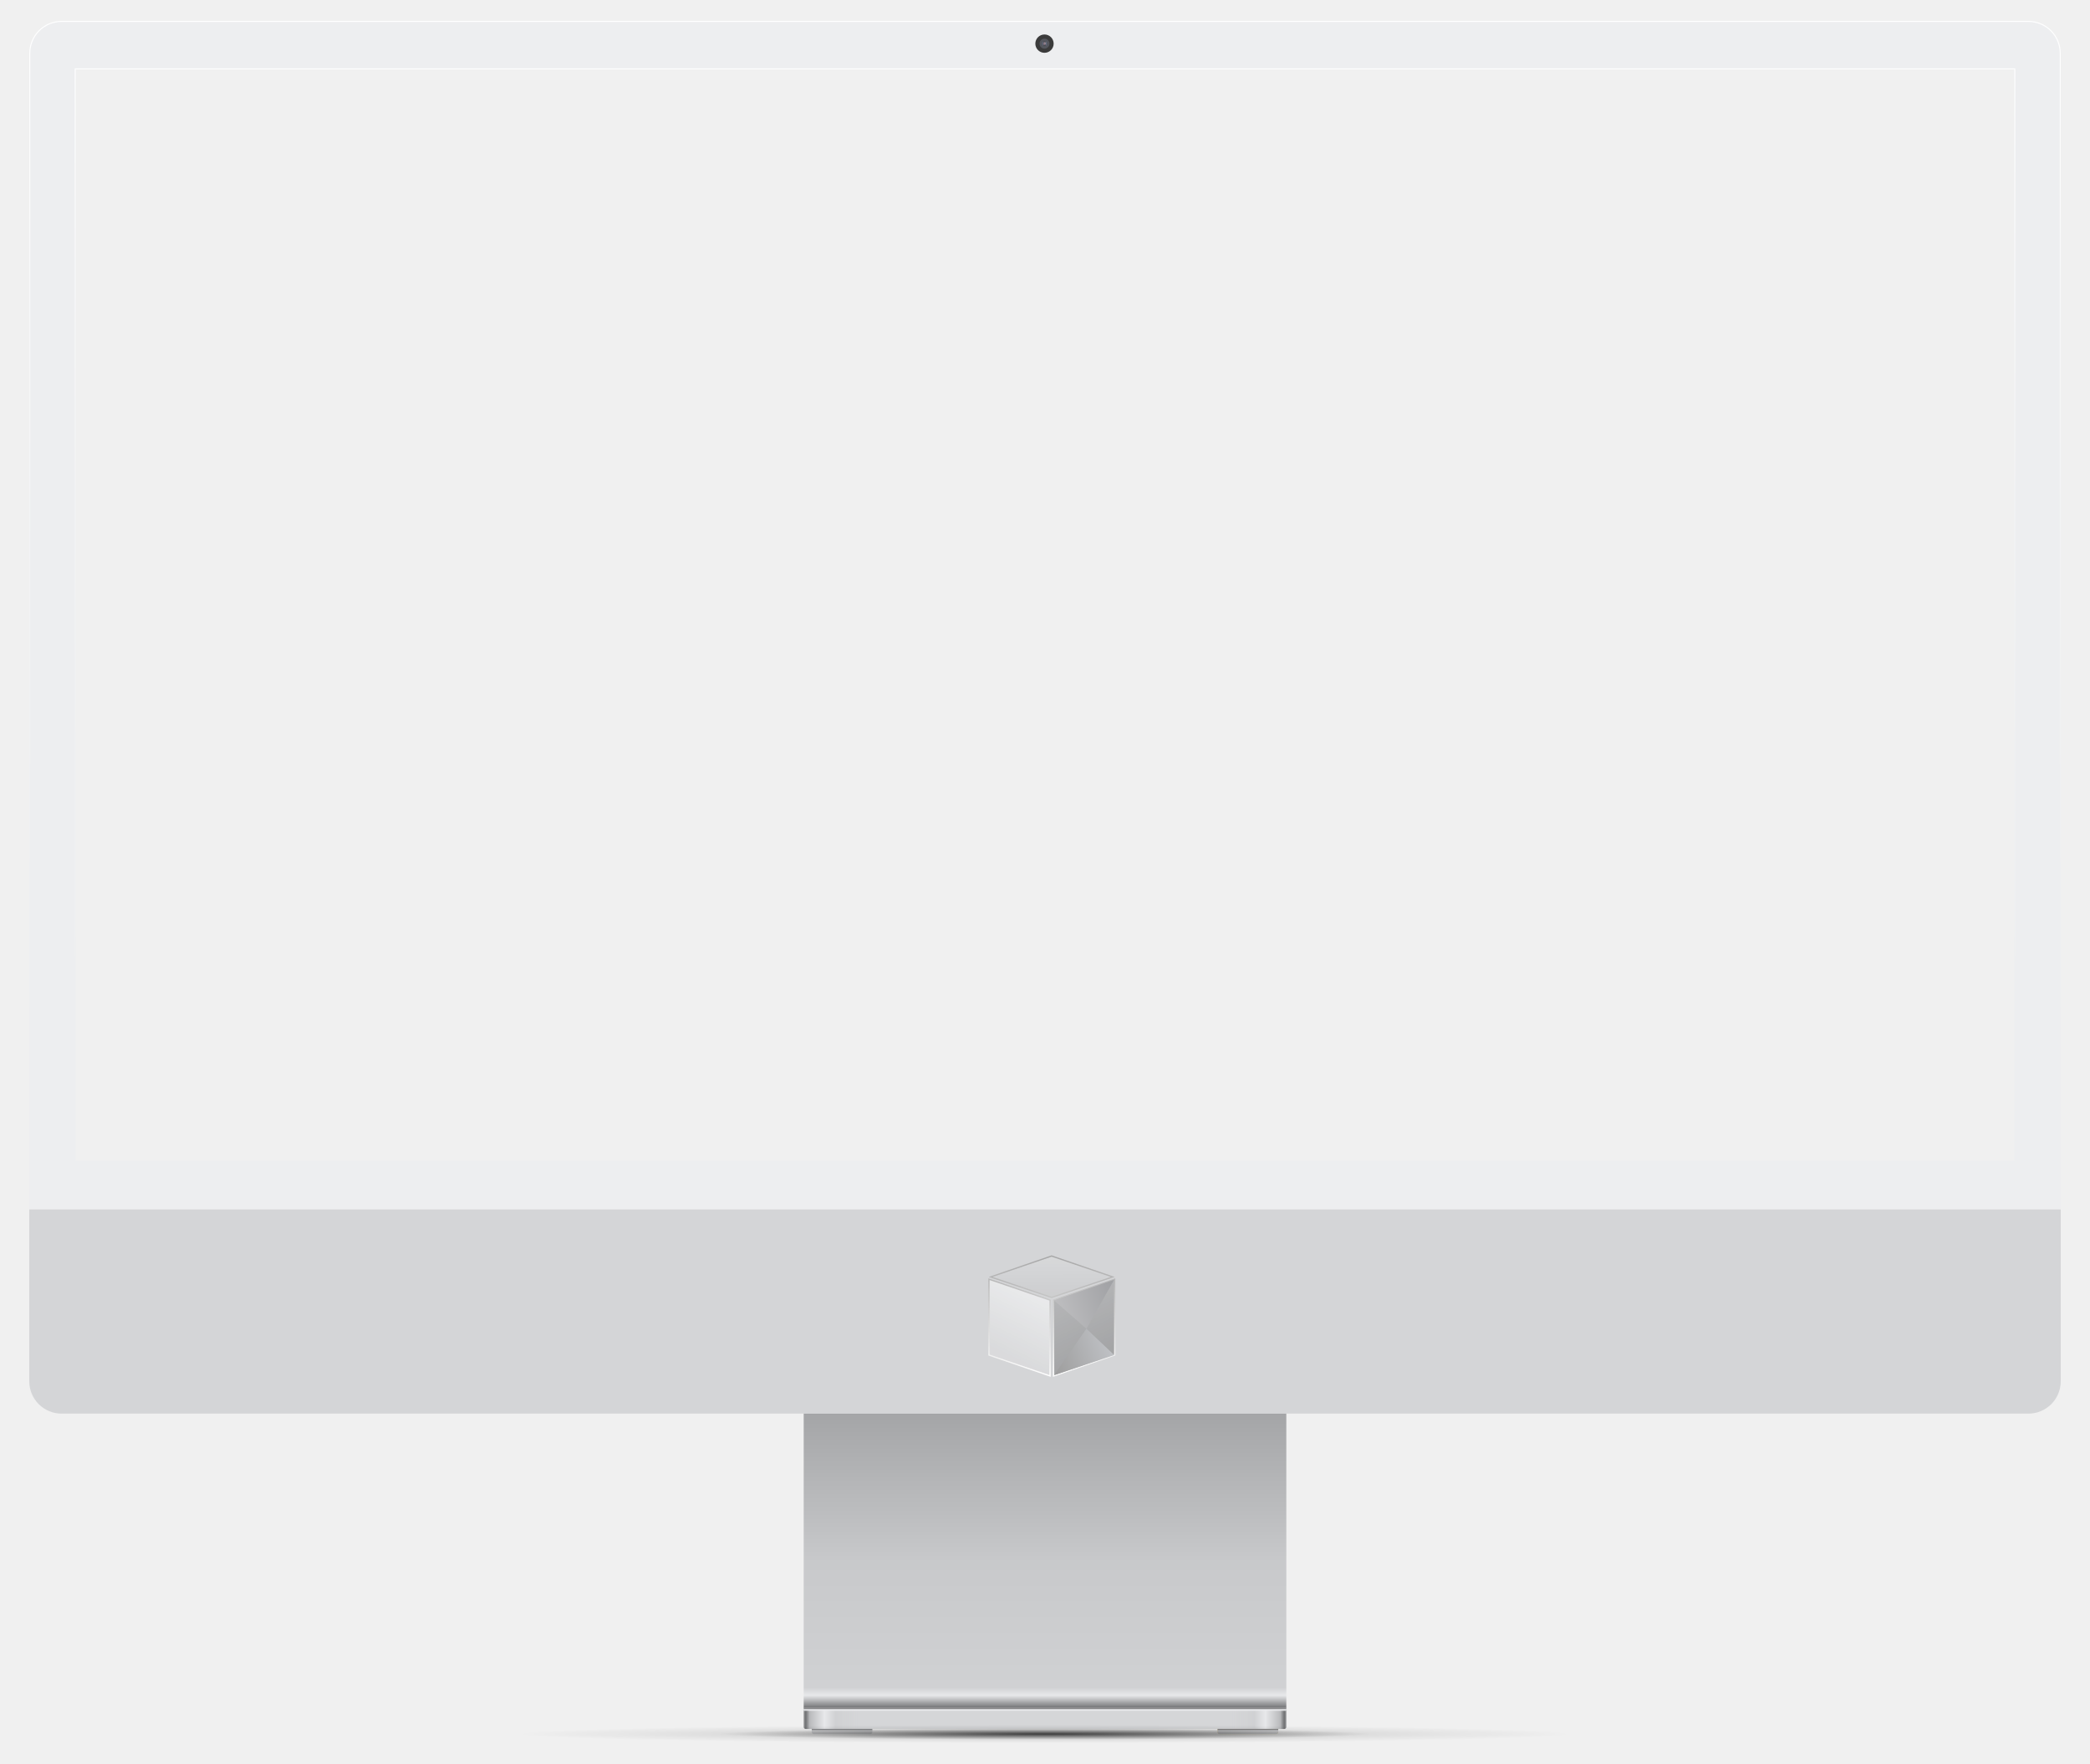
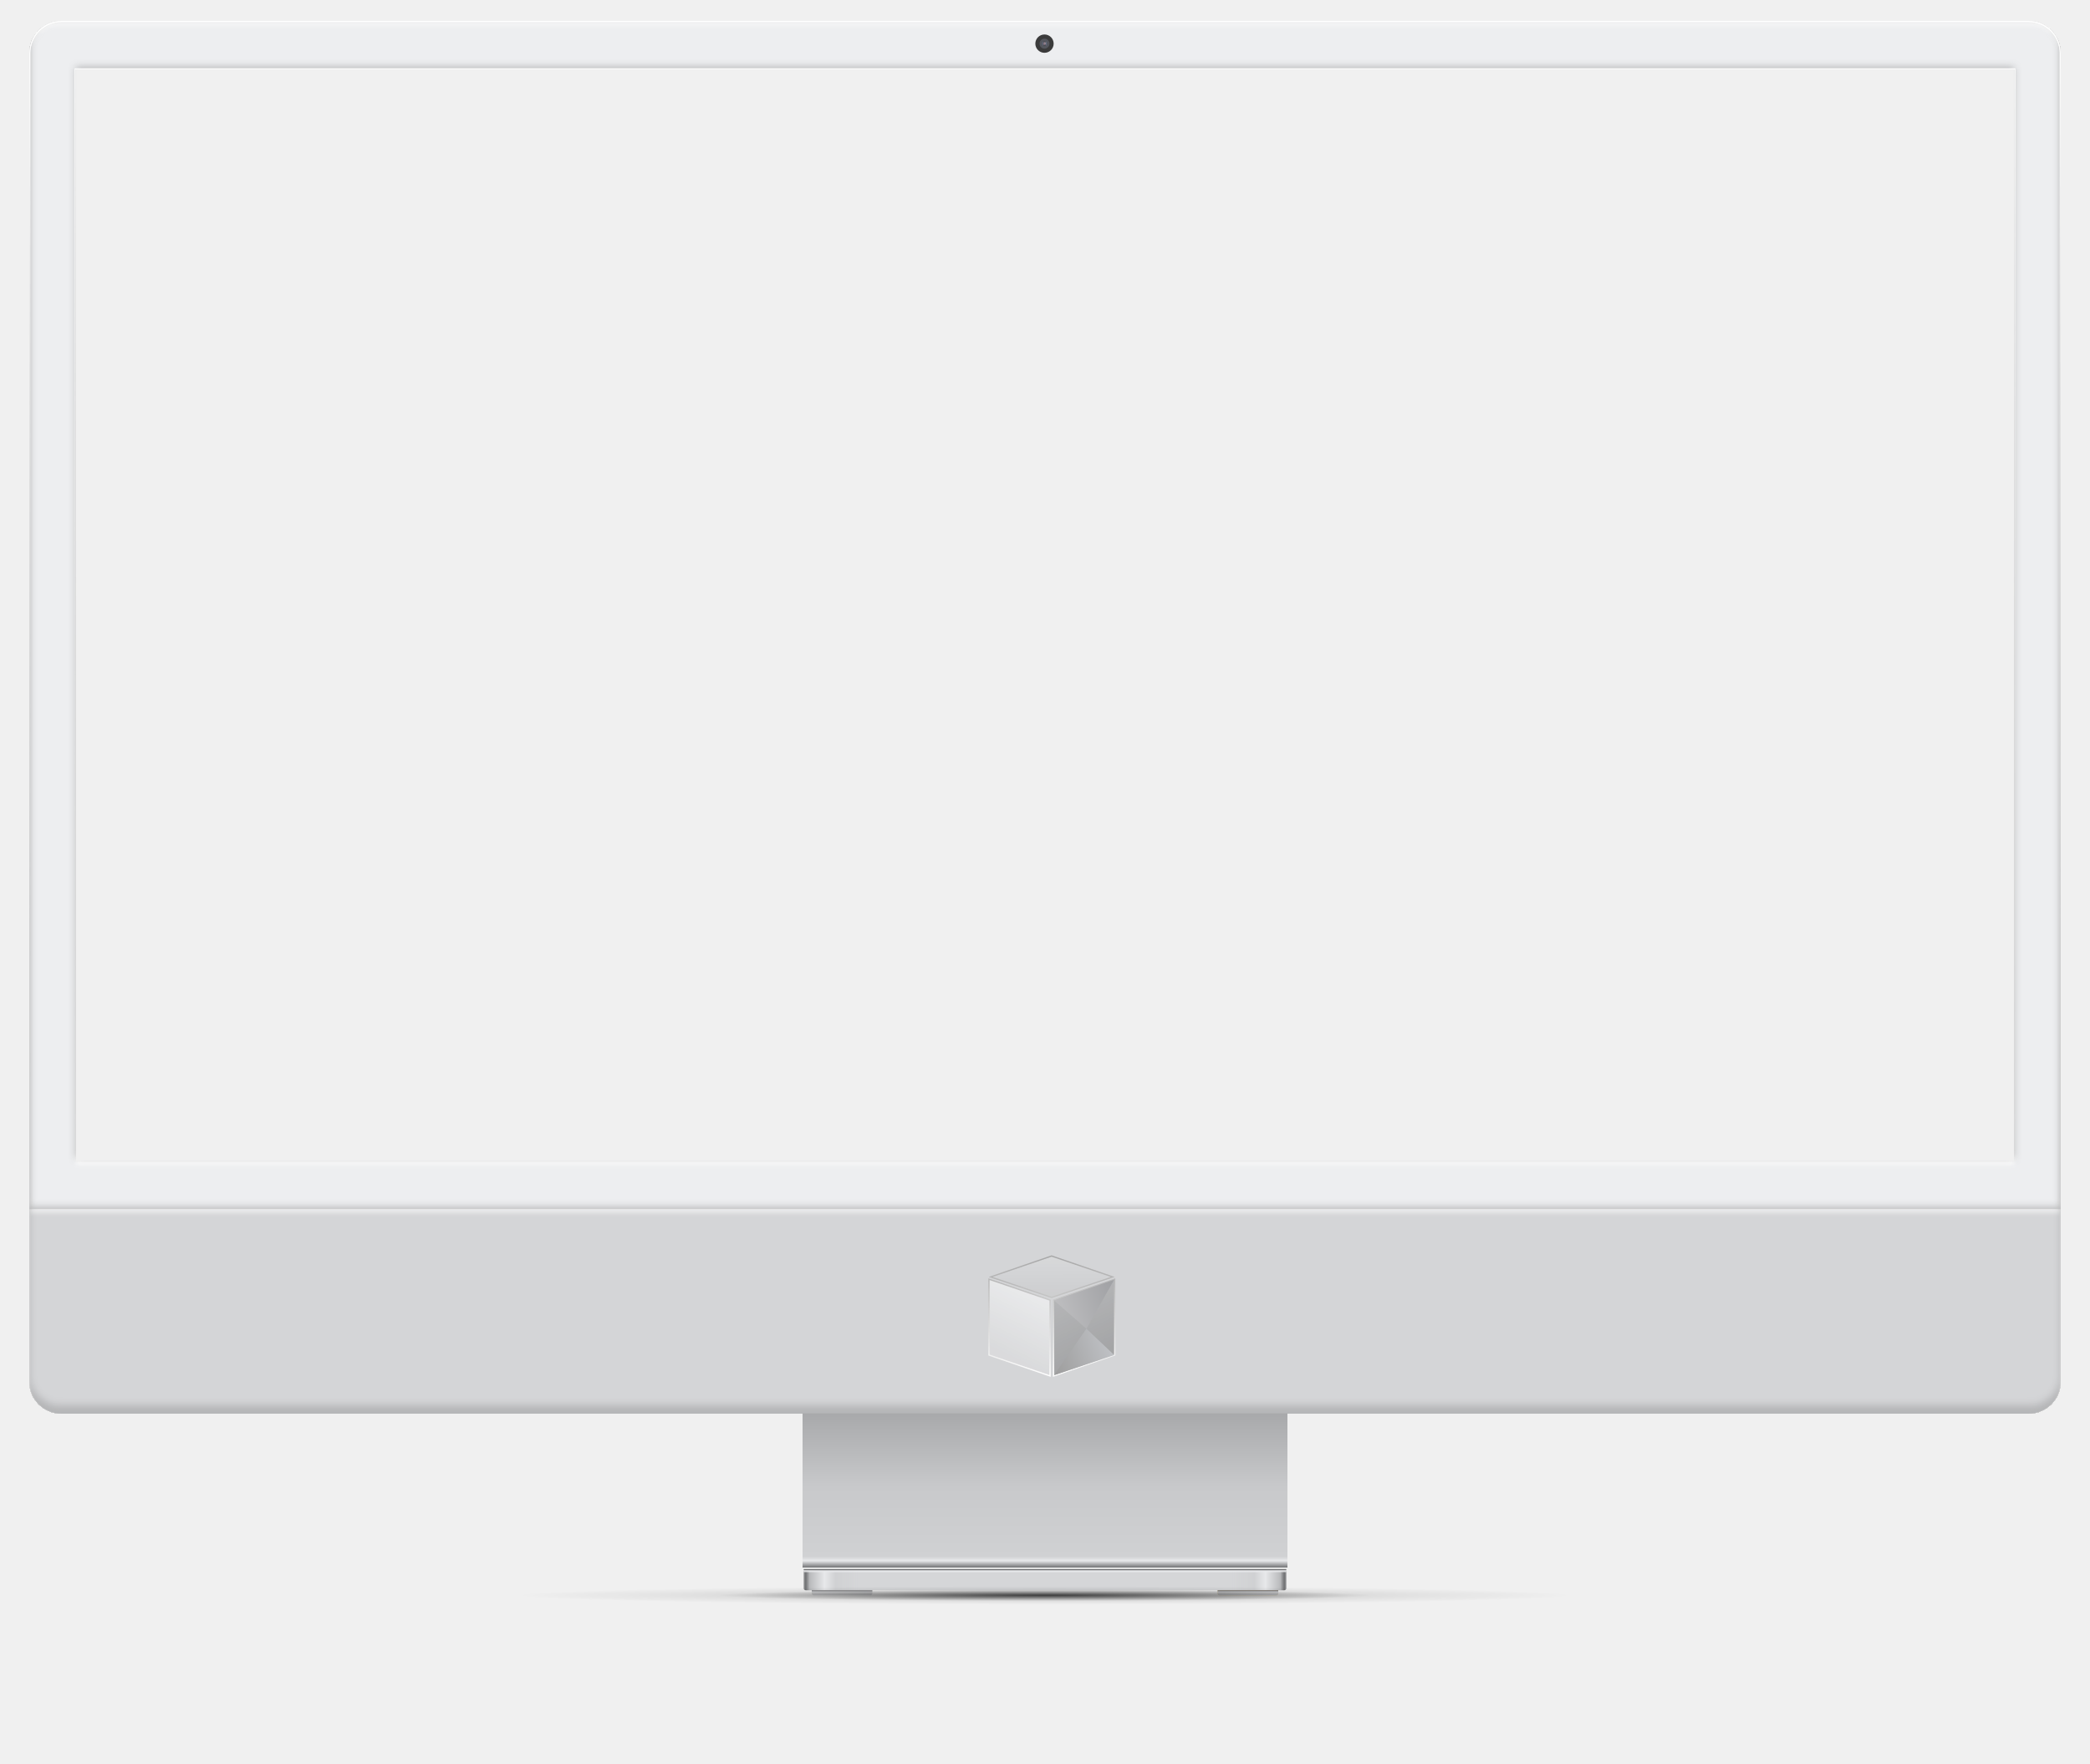
<svg xmlns="http://www.w3.org/2000/svg" width="500" height="422" viewBox="0 0 500 422" fill="none">
-   <g clip-path="url(#clip0_202_195)">
+   <path d="M308 336H192V375H308V336Z" fill="url(#paint0_linear_202_195)" />
+   <path d="M192.27 375.843H307.731V379.953C307.731 380.219 307.513 380.437 307.248 380.437H192.753C192.486 380.437 192.27 380.219 192.27 379.953V375.843Z" fill="#D5D6D8" />
+   <path d="M192.27 375.843H207.729V380.437H192.753C192.486 380.437 192.27 380.219 192.27 379.953V375.843Z" fill="url(#paint1_linear_202_195)" />
+   <path d="M307.731 375.843H292.271V380.437H307.248C307.513 380.437 307.731 380.219 307.731 379.953V375.843Z" fill="url(#paint2_linear_202_195)" />
+   <path d="M291.305 380.437H305.798V381.162C305.798 381.428 305.58 381.645 305.315 381.645H291.788C291.522 381.645 291.305 381.428 291.305 381.162V380.437Z" fill="url(#paint3_linear_202_195)" />
+   <path d="M291.305 380.437H305.798V381.162C305.798 381.428 305.58 381.645 305.315 381.645H291.788C291.522 381.645 291.305 381.428 291.305 381.162V380.437Z" fill="url(#paint4_linear_202_195)" />
+   <path d="M307.731 375.358H192.27V375.6H307.731V375.358Z" fill="#707173" />
+   <path d="M307.731 375.601H192.27V375.842H307.731V375.601Z" fill="#C7C8CA" />
+   <path d="M307.731 375.843H192.27V376.085H307.731V375.843Z" fill="#EBECEE" />
+   <path d="M194.202 380.437H208.695V381.162C208.695 381.428 208.479 381.645 208.212 381.645H194.685C194.418 381.645 194.202 381.428 194.202 381.162V380.437Z" fill="url(#paint5_linear_202_195)" />
+   <path d="M249.879 383.821C319.449 383.821 375.848 382.847 375.848 381.645C375.848 380.443 319.449 379.469 249.879 379.469C180.308 379.469 123.91 380.443 123.91 381.645C123.91 382.847 180.308 383.821 249.879 383.821Z" fill="url(#paint6_radial_202_195)" fill-opacity="0.75" />
+   <g filter="url(#filter0_ii_202_195)">
    <path fill-rule="evenodd" clip-rule="evenodd" d="M14.73 5C10.461 5 7 8.464 7 12.737V289.338H493V12.737C493 8.464 489.539 5 485.27 5H14.73ZM481.889 16.606H18.111V277.732H481.889V16.606Z" fill="#EDEEF0" />
-     <mask id="mask0_202_195" style="mask-type:luminance" maskUnits="userSpaceOnUse" x="7" y="5" width="486" height="285">
-       <path fill-rule="evenodd" clip-rule="evenodd" d="M14.73 5C10.461 5 7 8.464 7 12.737V289.338H493V12.737C493 8.464 489.539 5 485.27 5H14.73ZM481.889 16.606H18.111V277.732H481.889V16.606Z" fill="url(#paint0_linear_202_195)" />
+   </g>
+   <mask id="mask0_202_195" style="mask-type:luminance" maskUnits="userSpaceOnUse" x="7" y="5" width="486" height="285">
+     <path fill-rule="evenodd" clip-rule="evenodd" d="M14.73 5C10.461 5 7 8.464 7 12.737V289.338H493V12.737C493 8.464 489.539 5 485.27 5H14.73ZM481.889 16.606H18.111V277.732H481.889V16.606Z" fill="url(#paint7_linear_202_195)" />
+   </mask>
+   <g mask="url(#mask0_202_195)">
+     <mask id="path-14-inside-1_202_195" fill="white">
+       <path d="M7 289.338H6.759V289.579H7V289.338ZM493 289.338V289.579H493.242V289.338H493ZM18.112 16.605V16.363H17.87V16.605H18.112ZM481.889 16.605H482.131V16.363H481.889V16.605ZM18.112 277.732H17.87V277.974H18.112V277.732ZM481.889 277.732V277.974H482.131V277.732H481.889ZM7.242 12.737C7.242 8.597 10.594 5.241 14.73 5.241V4.758C10.328 4.758 6.759 8.33 6.759 12.737H7.242ZM7.242 289.338V12.737H6.759V289.338H7.242ZM493 289.096H7V289.579H493V289.096ZM492.759 12.737V289.338H493.242V12.737H492.759ZM485.271 5.241C489.406 5.241 492.759 8.597 492.759 12.737H493.242C493.242 8.33 489.674 4.758 485.271 4.758V5.241ZM14.73 5.241H485.271V4.758H14.73V5.241ZM18.112 16.847H481.889V16.363H18.112V16.847ZM18.353 277.732V16.605H17.87V277.732H18.353ZM481.889 277.49H18.112V277.974H481.889V277.49ZM481.647 16.605V277.732H482.131V16.605H481.647Z" />
    </mask>
-     <g mask="url(#mask0_202_195)">
-       <path d="M7 289.338H6.759V289.579H7V289.338ZM493 289.338V289.579H493.242V289.338H493ZM18.112 16.605V16.363H17.87V16.605H18.112ZM481.889 16.605H482.131V16.363H481.889V16.605ZM18.112 277.732H17.87V277.974H18.112V277.732ZM481.889 277.732V277.974H482.131V277.732H481.889ZM7.242 12.737C7.242 8.597 10.594 5.241 14.73 5.241V4.758C10.328 4.758 6.759 8.33 6.759 12.737H7.242ZM7.242 289.338V12.737H6.759V289.338H7.242ZM493 289.096H7V289.579H493V289.096ZM492.759 12.737V289.338H493.242V12.737H492.759ZM485.271 5.241C489.406 5.241 492.759 8.597 492.759 12.737H493.242C493.242 8.33 489.674 4.758 485.271 4.758V5.241ZM14.73 5.241H485.271V4.758H14.73V5.241ZM18.112 16.847H481.889V16.363H18.112V16.847ZM18.353 277.732V16.605H17.87V277.732H18.353ZM481.889 277.49H18.112V277.974H481.889V277.49ZM481.647 16.605V277.732H482.131V16.605H481.647Z" fill="url(#paint1_linear_202_195)" />
-     </g>
+     <path d="M7 289.338H6.759V289.579H7V289.338ZM493 289.338V289.579H493.242V289.338H493ZM18.112 16.605V16.363H17.87V16.605H18.112ZM481.889 16.605H482.131V16.363H481.889V16.605ZM18.112 277.732H17.87V277.974H18.112V277.732ZM481.889 277.732V277.974H482.131V277.732H481.889ZM7.242 12.737C7.242 8.597 10.594 5.241 14.73 5.241V4.758C10.328 4.758 6.759 8.33 6.759 12.737H7.242ZM7.242 289.338V12.737H6.759V289.338H7.242ZM493 289.096H7V289.579H493V289.096ZM492.759 12.737V289.338H493.242V12.737H492.759ZM485.271 5.241C489.406 5.241 492.759 8.597 492.759 12.737H493.242C493.242 8.33 489.674 4.758 485.271 4.758V5.241ZM14.73 5.241H485.271V4.758H14.73V5.241ZM18.112 16.847H481.889V16.363H18.112V16.847ZM18.353 277.732V16.605H17.87V277.732H18.353ZM481.889 277.49H18.112V277.974H481.889V277.49ZM481.647 16.605V277.732H482.131V16.605H481.647Z" fill="url(#paint8_linear_202_195)" />
+     <path d="M15.23 5.241V4.758H14.23V5.241H15.23ZM6.759 13.237H7.242V12.237H6.759V13.237ZM493.242 12.237H492.759V13.237H493.242V12.237ZM484.771 4.758V5.241H485.771V4.758H484.771ZM7 289.338H8V288.338H7V289.338ZM6.759 289.579H5.759V290.579H6.759V289.579ZM493 289.338V288.338H492V289.338H493ZM493.242 289.579V290.579H494.242V289.579H493.242ZM18.112 16.605V17.605H19.112V16.605H18.112ZM17.87 16.363V15.363H16.87V16.363H17.87ZM481.889 16.605H480.889V17.605H481.889V16.605ZM482.131 16.363H483.131V15.363H482.131V16.363ZM18.112 277.732H19.112V276.732H18.112V277.732ZM17.87 277.974H16.87V278.974H17.87V277.974ZM481.889 277.732V276.732H480.889V277.732H481.889ZM482.131 277.974V278.974H483.131V277.974H482.131ZM7.242 289.338V290.338H8.242V289.338H7.242ZM493 289.096H494V288.096H493V289.096ZM7 289.096V288.096H6V289.096H7ZM492.759 289.338H491.759V290.338H492.759V289.338ZM18.112 16.847H17.112V17.847H18.112V16.847ZM481.889 16.847V17.847H482.889V16.847H481.889ZM18.353 277.732V278.732H19.353V277.732H18.353ZM18.353 16.605H19.353V15.605H18.353V16.605ZM481.889 277.49H482.889V276.49H481.889V277.49ZM18.112 277.49V276.49H17.112V277.49H18.112ZM481.647 16.605V15.605H480.647V16.605H481.647ZM481.647 277.732H480.647V278.732H481.647V277.732ZM7 288.338H6.759V290.338H7V288.338ZM5.759 289.338V289.579H7.759V289.338H5.759ZM6.759 290.579H7V288.579H6.759V290.579ZM8 289.579V289.338H6V289.579H8ZM492 289.338V289.579H494V289.338H492ZM493 290.579H493.242V288.579H493V290.579ZM494.242 289.579V289.338H492.242V289.579H494.242ZM493.242 288.338H493V290.338H493.242V288.338ZM19.112 16.605V16.363H17.112V16.605H19.112ZM18.112 15.363H17.87V17.363H18.112V15.363ZM16.87 16.363V16.605H18.87V16.363H16.87ZM17.87 17.605H18.112V15.605H17.87V17.605ZM481.889 17.605H482.131V15.605H481.889V17.605ZM483.131 16.605V16.363H481.131V16.605H483.131ZM482.131 15.363H481.889V17.363H482.131V15.363ZM480.889 16.363V16.605H482.889V16.363H480.889ZM18.112 276.732H17.87V278.732H18.112V276.732ZM16.87 277.732V277.974H18.87V277.732H16.87ZM17.87 278.974H18.112V276.974H17.87V278.974ZM19.112 277.974V277.732H17.112V277.974H19.112ZM480.889 277.732V277.974H482.889V277.732H480.889ZM481.889 278.974H482.131V276.974H481.889V278.974ZM483.131 277.974V277.732H481.131V277.974H483.131ZM482.131 276.732H481.889V278.732H482.131V276.732ZM8.242 12.737C8.242 9.149 11.148 6.241 14.73 6.241V4.241C10.041 4.241 6.242 8.046 6.242 12.737H8.242ZM14.73 3.758C9.774 3.758 5.759 7.779 5.759 12.737H7.759C7.759 8.881 10.881 5.758 14.73 5.758V3.758ZM8.242 289.338V12.737H6.242V289.338H8.242ZM5.759 12.737V289.338H7.759V12.737H5.759ZM6.759 290.338H7.242V288.338H6.759V290.338ZM493 288.096H7V290.096H493V288.096ZM6 289.096V289.579H8V289.096H6ZM7 290.579H493V288.579H7V290.579ZM494 289.579V289.096H492V289.579H494ZM491.759 12.737V289.338H493.759V12.737H491.759ZM492.759 290.338H493.242V288.338H492.759V290.338ZM494.242 289.338V12.737H492.242V289.338H494.242ZM485.271 6.241C488.853 6.241 491.759 9.149 491.759 12.737H493.759C493.759 8.046 489.959 4.241 485.271 4.241V6.241ZM494.242 12.737C494.242 7.779 490.227 3.758 485.271 3.758V5.758C489.121 5.758 492.242 8.881 492.242 12.737H494.242ZM14.73 6.241H485.271V4.241H14.73V6.241ZM485.271 3.758H14.73V5.758H485.271V3.758ZM18.112 17.847H481.889V15.847H18.112V17.847ZM482.889 16.847V16.363H480.889V16.847H482.889ZM481.889 15.363H18.112V17.363H481.889V15.363ZM17.112 16.363V16.847H19.112V16.363H17.112ZM19.353 277.732V16.605H17.353V277.732H19.353ZM18.353 15.605H17.87V17.605H18.353V15.605ZM16.87 16.605V277.732H18.87V16.605H16.87ZM17.87 278.732H18.353V276.732H17.87V278.732ZM481.889 276.49H18.112V278.49H481.889V276.49ZM17.112 277.49V277.974H19.112V277.49H17.112ZM18.112 278.974H481.889V276.974H18.112V278.974ZM482.889 277.974V277.49H480.889V277.974H482.889ZM480.647 16.605V277.732H482.647V16.605H480.647ZM481.647 278.732H482.131V276.732H481.647V278.732ZM483.131 277.732V16.605H481.131V277.732H483.131ZM482.131 15.605H481.647V17.605H482.131V15.605Z" fill="url(#paint9_linear_202_195)" mask="url(#path-14-inside-1_202_195)" />
+   </g>
+   <g filter="url(#filter1_ii_202_195)">
    <path d="M7 289.338H493V330.441C493 334.714 489.539 338.178 485.27 338.178H14.73C10.461 338.178 7 334.714 7 330.441V289.338Z" fill="#D4D5D7" />
-     <path d="M249.879 12.133C250.813 12.133 251.57 11.375 251.57 10.441C251.57 9.506 250.813 8.748 249.879 8.748C248.945 8.748 248.188 9.506 248.188 10.441C248.188 11.375 248.945 12.133 249.879 12.133Z" fill="#55575E" stroke="#3B3B3B" />
-     <mask id="mask1_202_195" style="mask-type:alpha" maskUnits="userSpaceOnUse" x="249" y="9" width="2" height="3">
-       <path d="M249.879 11.045C250.213 11.045 250.483 10.774 250.483 10.44C250.483 10.107 250.213 9.836 249.879 9.836C249.546 9.836 249.275 10.107 249.275 10.44C249.275 10.774 249.546 11.045 249.879 11.045Z" fill="#494C51" />
-     </mask>
-     <g mask="url(#mask1_202_195)">
-       <path d="M249.879 11.045C250.213 11.045 250.483 10.774 250.483 10.44C250.483 10.107 250.213 9.836 249.879 9.836C249.546 9.836 249.275 10.107 249.275 10.44C249.275 10.774 249.546 11.045 249.879 11.045Z" fill="#494C51" />
-       <path d="M249.517 9.836H249.275V11.045H249.517V9.836Z" fill="#617189" />
-       <path d="M250.483 9.836H250.241V11.045H250.483V9.836Z" fill="#617189" />
-       <path d="M249.879 10.803C250.079 10.803 250.241 10.641 250.241 10.441C250.241 10.241 250.079 10.078 249.879 10.078C249.679 10.078 249.517 10.241 249.517 10.441C249.517 10.641 249.679 10.803 249.879 10.803Z" fill="#7B6A77" />
-       <path d="M250 10.562C250.134 10.562 250.242 10.453 250.242 10.32C250.242 10.186 250.134 10.078 250 10.078C249.867 10.078 249.759 10.186 249.759 10.32C249.759 10.453 249.867 10.562 250 10.562Z" fill="white" fill-opacity="0.2" />
-     </g>
-     <path d="M307.731 338.179H192.27V408.538H307.731V338.179Z" fill="url(#paint2_linear_202_195)" />
-     <path d="M192.27 409.021H307.731V413.132C307.731 413.398 307.513 413.615 307.248 413.615H192.753C192.486 413.615 192.27 413.398 192.27 413.132V409.021Z" fill="#D5D6D8" />
-     <path d="M192.27 409.021H207.729V413.615H192.753C192.486 413.615 192.27 413.398 192.27 413.132V409.021Z" fill="url(#paint3_linear_202_195)" />
-     <path d="M307.731 409.021H292.271V413.615H307.248C307.513 413.615 307.731 413.398 307.731 413.132V409.021Z" fill="url(#paint4_linear_202_195)" />
-     <path d="M291.305 413.615H305.798V414.341C305.798 414.607 305.58 414.824 305.315 414.824H291.788C291.522 414.824 291.305 414.607 291.305 414.341V413.615Z" fill="url(#paint5_linear_202_195)" />
-     <path d="M291.305 413.615H305.798V414.341C305.798 414.607 305.58 414.824 305.315 414.824H291.788C291.522 414.824 291.305 414.607 291.305 414.341V413.615Z" fill="url(#paint6_linear_202_195)" />
-     <path d="M307.731 408.537H192.27V408.779H307.731V408.537Z" fill="#707173" />
-     <path d="M307.731 408.779H192.27V409.021H307.731V408.779Z" fill="#C7C8CA" />
-     <path d="M307.731 409.021H192.27V409.263H307.731V409.021Z" fill="#EBECEE" />
-     <path d="M194.202 413.615H208.695V414.341C208.695 414.607 208.479 414.824 208.212 414.824H194.685C194.418 414.824 194.202 414.607 194.202 414.341V413.615Z" fill="url(#paint7_linear_202_195)" />
-     <path d="M236.998 305.478L251.579 300.473L266.215 305.478L251.579 310.391L236.998 305.478Z" fill="url(#paint8_linear_202_195)" />
-     <path d="M236.998 305.478L251.579 300.473L266.215 305.478L251.579 310.391L236.998 305.478Z" fill="black" fill-opacity="0.1" />
-     <path d="M236.998 305.478L251.579 300.473L266.215 305.478L251.579 310.391L236.998 305.478Z" stroke="url(#paint9_linear_202_195)" stroke-width="0.3" />
-     <path d="M252.056 329.167V311.024L266.674 306.021V324.165L252.056 329.167Z" fill="url(#paint10_linear_202_195)" />
-     <path d="M252.056 329.167V311.024L266.674 306.021V324.165L252.056 329.167Z" fill="black" fill-opacity="0.2" />
-     <path d="M252.056 329.167V311.024L266.674 306.021V324.165L252.056 329.167Z" stroke="url(#paint11_linear_202_195)" stroke-width="0.3" />
-     <path d="M266.546 306.142L259.903 317.868L252.174 311.098L266.546 306.142Z" fill="url(#paint12_linear_202_195)" />
-     <path d="M259.903 317.868L252.174 328.99L266.546 324.155L259.903 317.868Z" fill="url(#paint13_linear_202_195)" />
-     <path d="M251.212 329.167V311.024L236.594 306.021V324.165L251.212 329.167Z" fill="url(#paint14_linear_202_195)" />
-     <path d="M251.212 329.167V311.024L236.594 306.021V324.165L251.212 329.167Z" fill="white" fill-opacity="0.25" />
-     <path d="M251.212 329.167V311.024L236.594 306.021V324.165L251.212 329.167Z" stroke="url(#paint15_linear_202_195)" stroke-width="0.3" />
-     <path d="M249.879 417C319.449 417 375.848 416.025 375.848 414.824C375.848 413.622 319.449 412.647 249.879 412.647C180.308 412.647 123.91 413.622 123.91 414.824C123.91 416.025 180.308 417 249.879 417Z" fill="url(#paint16_radial_202_195)" fill-opacity="0.75" />
  </g>
+   <path d="M249.879 12.133C250.813 12.133 251.57 11.375 251.57 10.441C251.57 9.506 250.813 8.748 249.879 8.748C248.945 8.748 248.188 9.506 248.188 10.441C248.188 11.375 248.945 12.133 249.879 12.133Z" fill="#55575E" stroke="#3B3B3B" />
+   <mask id="mask1_202_195" style="mask-type:alpha" maskUnits="userSpaceOnUse" x="249" y="9" width="2" height="3">
+     <path d="M249.879 11.045C250.213 11.045 250.483 10.774 250.483 10.44C250.483 10.107 250.213 9.836 249.879 9.836C249.546 9.836 249.275 10.107 249.275 10.44C249.275 10.774 249.546 11.045 249.879 11.045Z" fill="#494C51" />
+   </mask>
+   <g mask="url(#mask1_202_195)">
+     <path d="M249.879 11.045C250.213 11.045 250.483 10.774 250.483 10.44C250.483 10.107 250.213 9.836 249.879 9.836C249.546 9.836 249.275 10.107 249.275 10.44C249.275 10.774 249.546 11.045 249.879 11.045Z" fill="#494C51" />
+     <path d="M249.517 9.836H249.275V11.045H249.517V9.836Z" fill="#617189" />
+     <path d="M250.483 9.836H250.241V11.045H250.483V9.836Z" fill="#617189" />
+     <path d="M249.879 10.803C250.079 10.803 250.241 10.641 250.241 10.441C250.241 10.241 250.079 10.078 249.879 10.078C249.679 10.078 249.517 10.241 249.517 10.441C249.517 10.641 249.679 10.803 249.879 10.803Z" fill="#7B6A77" />
+     <path d="M250 10.562C250.134 10.562 250.242 10.453 250.242 10.32C250.242 10.186 250.134 10.078 250 10.078C249.867 10.078 249.759 10.186 249.759 10.32C249.759 10.453 249.867 10.562 250 10.562Z" fill="white" fill-opacity="0.2" />
+   </g>
+   <path d="M236.998 305.478L251.579 300.473L266.215 305.478L251.579 310.391L236.998 305.478Z" fill="url(#paint10_linear_202_195)" />
+   <path d="M236.998 305.478L251.579 300.473L266.215 305.478L251.579 310.391L236.998 305.478Z" fill="black" fill-opacity="0.1" />
+   <path d="M236.998 305.478L251.579 300.473L266.215 305.478L251.579 310.391L236.998 305.478Z" stroke="url(#paint11_linear_202_195)" stroke-width="0.3" />
+   <path d="M252.056 329.167V311.024L266.674 306.021V324.165L252.056 329.167Z" fill="url(#paint12_linear_202_195)" />
+   <path d="M252.056 329.167V311.024L266.674 306.021V324.165L252.056 329.167Z" fill="black" fill-opacity="0.2" />
+   <path d="M252.056 329.167V311.024L266.674 306.021V324.165L252.056 329.167Z" stroke="url(#paint13_linear_202_195)" stroke-width="0.3" />
+   <path d="M266.546 306.142L259.903 317.868L252.174 311.098L266.546 306.142Z" fill="url(#paint14_linear_202_195)" />
+   <path d="M259.903 317.868L252.174 328.99L266.546 324.155L259.903 317.868Z" fill="url(#paint15_linear_202_195)" />
+   <path d="M251.212 329.167V311.024L236.594 306.021V324.165L251.212 329.167Z" fill="url(#paint16_linear_202_195)" />
+   <path d="M251.212 329.167V311.024L236.594 306.021V324.165L251.212 329.167Z" fill="white" fill-opacity="0.25" />
+   <path d="M251.212 329.167V311.024L236.594 306.021V324.165L251.212 329.167Z" stroke="url(#paint17_linear_202_195)" stroke-width="0.3" />
  <defs>
-     <linearGradient id="paint0_linear_202_195" x1="250" y1="5" x2="250" y2="289.338" gradientUnits="userSpaceOnUse">
-       <stop stop-color="white" />
-       <stop offset="1" stop-color="white" stop-opacity="0" />
-     </linearGradient>
-     <linearGradient id="paint1_linear_202_195" x1="250" y1="5" x2="250" y2="289.338" gradientUnits="userSpaceOnUse">
-       <stop stop-color="white" />
-       <stop offset="1" stop-color="white" stop-opacity="0" />
-     </linearGradient>
-     <linearGradient id="paint2_linear_202_195" x1="250" y1="338.179" x2="250" y2="408.538" gradientUnits="userSpaceOnUse">
+     <filter id="filter0_ii_202_195" x="7" y="4.5" width="486" height="285.838" filterUnits="userSpaceOnUse" color-interpolation-filters="sRGB">
+       <feFlood flood-opacity="0" result="BackgroundImageFix" />
+       <feBlend mode="normal" in="SourceGraphic" in2="BackgroundImageFix" result="shape" />
+       <feColorMatrix in="SourceAlpha" type="matrix" values="0 0 0 0 0 0 0 0 0 0 0 0 0 0 0 0 0 0 127 0" result="hardAlpha" />
+       <feOffset dy="1" />
+       <feGaussianBlur stdDeviation="0.5" />
+       <feComposite in2="hardAlpha" operator="arithmetic" k2="-1" k3="1" />
+       <feColorMatrix type="matrix" values="0 0 0 0 1 0 0 0 0 1 0 0 0 0 1 0 0 0 1 0" />
+       <feBlend mode="normal" in2="shape" result="effect1_innerShadow_202_195" />
+       <feColorMatrix in="SourceAlpha" type="matrix" values="0 0 0 0 0 0 0 0 0 0 0 0 0 0 0 0 0 0 127 0" result="hardAlpha" />
+       <feOffset dy="-0.5" />
+       <feGaussianBlur stdDeviation="1" />
+       <feComposite in2="hardAlpha" operator="arithmetic" k2="-1" k3="1" />
+       <feColorMatrix type="matrix" values="0 0 0 0 0 0 0 0 0 0 0 0 0 0 0 0 0 0 0.25 0" />
+       <feBlend mode="normal" in2="effect1_innerShadow_202_195" result="effect2_innerShadow_202_195" />
+     </filter>
+     <filter id="filter1_ii_202_195" x="7" y="287.338" width="486" height="51.841" filterUnits="userSpaceOnUse" color-interpolation-filters="sRGB">
+       <feFlood flood-opacity="0" result="BackgroundImageFix" />
+       <feBlend mode="normal" in="SourceGraphic" in2="BackgroundImageFix" result="shape" />
+       <feColorMatrix in="SourceAlpha" type="matrix" values="0 0 0 0 0 0 0 0 0 0 0 0 0 0 0 0 0 0 127 0" result="hardAlpha" />
+       <feOffset dy="1" />
+       <feGaussianBlur stdDeviation="0.5" />
+       <feComposite in2="hardAlpha" operator="arithmetic" k2="-1" k3="1" />
+       <feColorMatrix type="matrix" values="0 0 0 0 1 0 0 0 0 1 0 0 0 0 1 0 0 0 0.5 0" />
+       <feBlend mode="normal" in2="shape" result="effect1_innerShadow_202_195" />
+       <feColorMatrix in="SourceAlpha" type="matrix" values="0 0 0 0 0 0 0 0 0 0 0 0 0 0 0 0 0 0 127 0" result="hardAlpha" />
+       <feOffset dy="-2" />
+       <feGaussianBlur stdDeviation="1" />
+       <feComposite in2="hardAlpha" operator="arithmetic" k2="-1" k3="1" />
+       <feColorMatrix type="matrix" values="0 0 0 0 0 0 0 0 0 0 0 0 0 0 0 0 0 0 0.15 0" />
+       <feBlend mode="normal" in2="effect1_innerShadow_202_195" result="effect2_innerShadow_202_195" />
+     </filter>
+     <linearGradient id="paint0_linear_202_195" x1="250" y1="336" x2="250" y2="375" gradientUnits="userSpaceOnUse">
      <stop stop-color="#A4A5A7" />
      <stop offset="0.505" stop-color="#C8C9CB" />
      <stop offset="0.932" stop-color="#D0D1D3" />
      <stop offset="0.958" stop-color="#E8E9EB" />
      <stop offset="1" stop-color="#727375" />
    </linearGradient>
-     <linearGradient id="paint3_linear_202_195" x1="192.27" y1="411.077" x2="205.434" y2="411.077" gradientUnits="userSpaceOnUse">
+     <linearGradient id="paint1_linear_202_195" x1="192.27" y1="377.898" x2="205.434" y2="377.898" gradientUnits="userSpaceOnUse">
      <stop stop-color="#97989A" />
      <stop offset="0.037" stop-color="#707173" />
      <stop offset="0.11" stop-color="#B9BABC" />
      <stop offset="0.381" stop-color="#E7E8EA" />
      <stop offset="0.573" stop-color="#D0D1D3" />
      <stop offset="1" stop-color="#D1D2D4" stop-opacity="0" />
    </linearGradient>
-     <linearGradient id="paint4_linear_202_195" x1="307.731" y1="411.077" x2="294.566" y2="411.077" gradientUnits="userSpaceOnUse">
+     <linearGradient id="paint2_linear_202_195" x1="307.731" y1="377.898" x2="294.566" y2="377.898" gradientUnits="userSpaceOnUse">
      <stop stop-color="#97989A" />
      <stop offset="0.037" stop-color="#707173" />
      <stop offset="0.11" stop-color="#B9BABC" />
      <stop offset="0.381" stop-color="#E7E8EA" />
      <stop offset="0.573" stop-color="#D0D1D3" />
      <stop offset="1" stop-color="#D1D2D4" stop-opacity="0" />
    </linearGradient>
-     <linearGradient id="paint5_linear_202_195" x1="298.551" y1="413.615" x2="298.551" y2="414.824" gradientUnits="userSpaceOnUse">
+     <linearGradient id="paint3_linear_202_195" x1="298.551" y1="380.437" x2="298.551" y2="381.645" gradientUnits="userSpaceOnUse">
      <stop stop-color="#B39867" />
      <stop offset="0.171" stop-color="#D8BD86" />
      <stop offset="0.364" stop-color="#F3DDA6" />
      <stop offset="1" stop-color="#EFD8A1" />
    </linearGradient>
-     <linearGradient id="paint6_linear_202_195" x1="298.551" y1="413.615" x2="298.551" y2="414.824" gradientUnits="userSpaceOnUse">
+     <linearGradient id="paint4_linear_202_195" x1="298.551" y1="380.437" x2="298.551" y2="381.645" gradientUnits="userSpaceOnUse">
      <stop stop-color="#707173" />
      <stop offset="0.171" stop-color="#A0A1A3" />
      <stop offset="0.364" stop-color="#D5D6D8" />
      <stop offset="1" stop-color="#D5D6D8" />
    </linearGradient>
-     <linearGradient id="paint7_linear_202_195" x1="201.449" y1="413.615" x2="201.449" y2="414.824" gradientUnits="userSpaceOnUse">
+     <linearGradient id="paint5_linear_202_195" x1="201.449" y1="380.437" x2="201.449" y2="381.645" gradientUnits="userSpaceOnUse">
      <stop stop-color="#707173" />
      <stop offset="0.171" stop-color="#A0A1A3" />
      <stop offset="0.364" stop-color="#D5D6D8" />
      <stop offset="1" stop-color="#D5D6D8" />
    </linearGradient>
-     <linearGradient id="paint8_linear_202_195" x1="251.577" y1="300.219" x2="251.708" y2="329.233" gradientUnits="userSpaceOnUse">
-       <stop stop-color="#EFF0F2" />
-       <stop offset="1" stop-color="#CDCED0" />
-     </linearGradient>
-     <linearGradient id="paint9_linear_202_195" x1="251.577" y1="300.581" x2="251.708" y2="329.716" gradientUnits="userSpaceOnUse">
-       <stop stop-color="#A7A7A7" />
-       <stop offset="1" stop-color="white" />
-     </linearGradient>
-     <linearGradient id="paint10_linear_202_195" x1="251.819" y1="300.219" x2="263.11" y2="323.835" gradientUnits="userSpaceOnUse">
-       <stop stop-color="#EFF0F2" />
-       <stop offset="1" stop-color="#CDCED0" />
-     </linearGradient>
-     <linearGradient id="paint11_linear_202_195" x1="259.365" y1="300.098" x2="259.365" y2="329.337" gradientUnits="userSpaceOnUse">
-       <stop stop-color="#A7A7A7" />
-       <stop offset="1" stop-color="white" />
-     </linearGradient>
-     <linearGradient id="paint12_linear_202_195" x1="266.425" y1="308.559" x2="252.563" y2="312.993" gradientUnits="userSpaceOnUse">
-       <stop stop-color="#A1A2A5" />
-       <stop offset="1" stop-color="#BEBEC0" />
-     </linearGradient>
-     <linearGradient id="paint13_linear_202_195" x1="266.305" y1="322.341" x2="252.171" y2="327.41" gradientUnits="userSpaceOnUse">
-       <stop stop-color="#C0C2C6" />
-       <stop offset="1" stop-color="#9E9E9E" />
-     </linearGradient>
-     <linearGradient id="paint14_linear_202_195" x1="251.449" y1="300.219" x2="240.158" y2="323.835" gradientUnits="userSpaceOnUse">
-       <stop stop-color="#EFF0F2" />
-       <stop offset="1" stop-color="#CDCED0" />
-     </linearGradient>
-     <linearGradient id="paint15_linear_202_195" x1="243.904" y1="300.46" x2="243.904" y2="329.337" gradientUnits="userSpaceOnUse">
-       <stop stop-color="#A7A7A7" />
-       <stop offset="1" stop-color="white" />
-     </linearGradient>
-     <radialGradient id="paint16_radial_202_195" cx="0" cy="0" r="1" gradientUnits="userSpaceOnUse" gradientTransform="translate(249.879 414.824) rotate(90) scale(2.17606 125.969)">
+     <radialGradient id="paint6_radial_202_195" cx="0" cy="0" r="1" gradientUnits="userSpaceOnUse" gradientTransform="translate(249.879 381.645) rotate(90) scale(2.17606 125.969)">
      <stop />
      <stop offset="0.619" stop-opacity="0.1" />
      <stop offset="1" stop-opacity="0" />
    </radialGradient>
-     <clipPath id="clip0_202_195">
-       <rect width="486" height="412" fill="white" transform="translate(7 5)" />
-     </clipPath>
+     <linearGradient id="paint7_linear_202_195" x1="250" y1="5" x2="250" y2="289.338" gradientUnits="userSpaceOnUse">
+       <stop stop-color="white" />
+       <stop offset="1" stop-color="white" stop-opacity="0" />
+     </linearGradient>
+     <linearGradient id="paint8_linear_202_195" x1="250" y1="5" x2="250" y2="289.338" gradientUnits="userSpaceOnUse">
+       <stop stop-color="white" />
+       <stop offset="1" stop-color="white" stop-opacity="0" />
+     </linearGradient>
+     <linearGradient id="paint9_linear_202_195" x1="250" y1="5" x2="250" y2="289.579" gradientUnits="userSpaceOnUse">
+       <stop stop-color="white" />
+       <stop offset="1" stop-color="#C2C2C2" />
+     </linearGradient>
+     <linearGradient id="paint10_linear_202_195" x1="251.577" y1="300.219" x2="251.708" y2="329.233" gradientUnits="userSpaceOnUse">
+       <stop stop-color="#EFF0F2" />
+       <stop offset="1" stop-color="#CDCED0" />
+     </linearGradient>
+     <linearGradient id="paint11_linear_202_195" x1="251.577" y1="300.581" x2="251.708" y2="329.716" gradientUnits="userSpaceOnUse">
+       <stop stop-color="#A7A7A7" />
+       <stop offset="1" stop-color="white" />
+     </linearGradient>
+     <linearGradient id="paint12_linear_202_195" x1="251.819" y1="300.219" x2="263.11" y2="323.835" gradientUnits="userSpaceOnUse">
+       <stop stop-color="#EFF0F2" />
+       <stop offset="1" stop-color="#CDCED0" />
+     </linearGradient>
+     <linearGradient id="paint13_linear_202_195" x1="259.365" y1="300.098" x2="259.365" y2="329.337" gradientUnits="userSpaceOnUse">
+       <stop stop-color="#A7A7A7" />
+       <stop offset="1" stop-color="white" />
+     </linearGradient>
+     <linearGradient id="paint14_linear_202_195" x1="266.425" y1="308.559" x2="252.563" y2="312.993" gradientUnits="userSpaceOnUse">
+       <stop stop-color="#A1A2A5" />
+       <stop offset="1" stop-color="#BEBEC0" />
+     </linearGradient>
+     <linearGradient id="paint15_linear_202_195" x1="266.305" y1="322.341" x2="252.171" y2="327.41" gradientUnits="userSpaceOnUse">
+       <stop stop-color="#C0C2C6" />
+       <stop offset="1" stop-color="#9E9E9E" />
+     </linearGradient>
+     <linearGradient id="paint16_linear_202_195" x1="251.449" y1="300.219" x2="240.158" y2="323.835" gradientUnits="userSpaceOnUse">
+       <stop stop-color="#EFF0F2" />
+       <stop offset="1" stop-color="#CDCED0" />
+     </linearGradient>
+     <linearGradient id="paint17_linear_202_195" x1="243.904" y1="300.46" x2="243.904" y2="329.337" gradientUnits="userSpaceOnUse">
+       <stop stop-color="#A7A7A7" />
+       <stop offset="1" stop-color="white" />
+     </linearGradient>
  </defs>
</svg>
